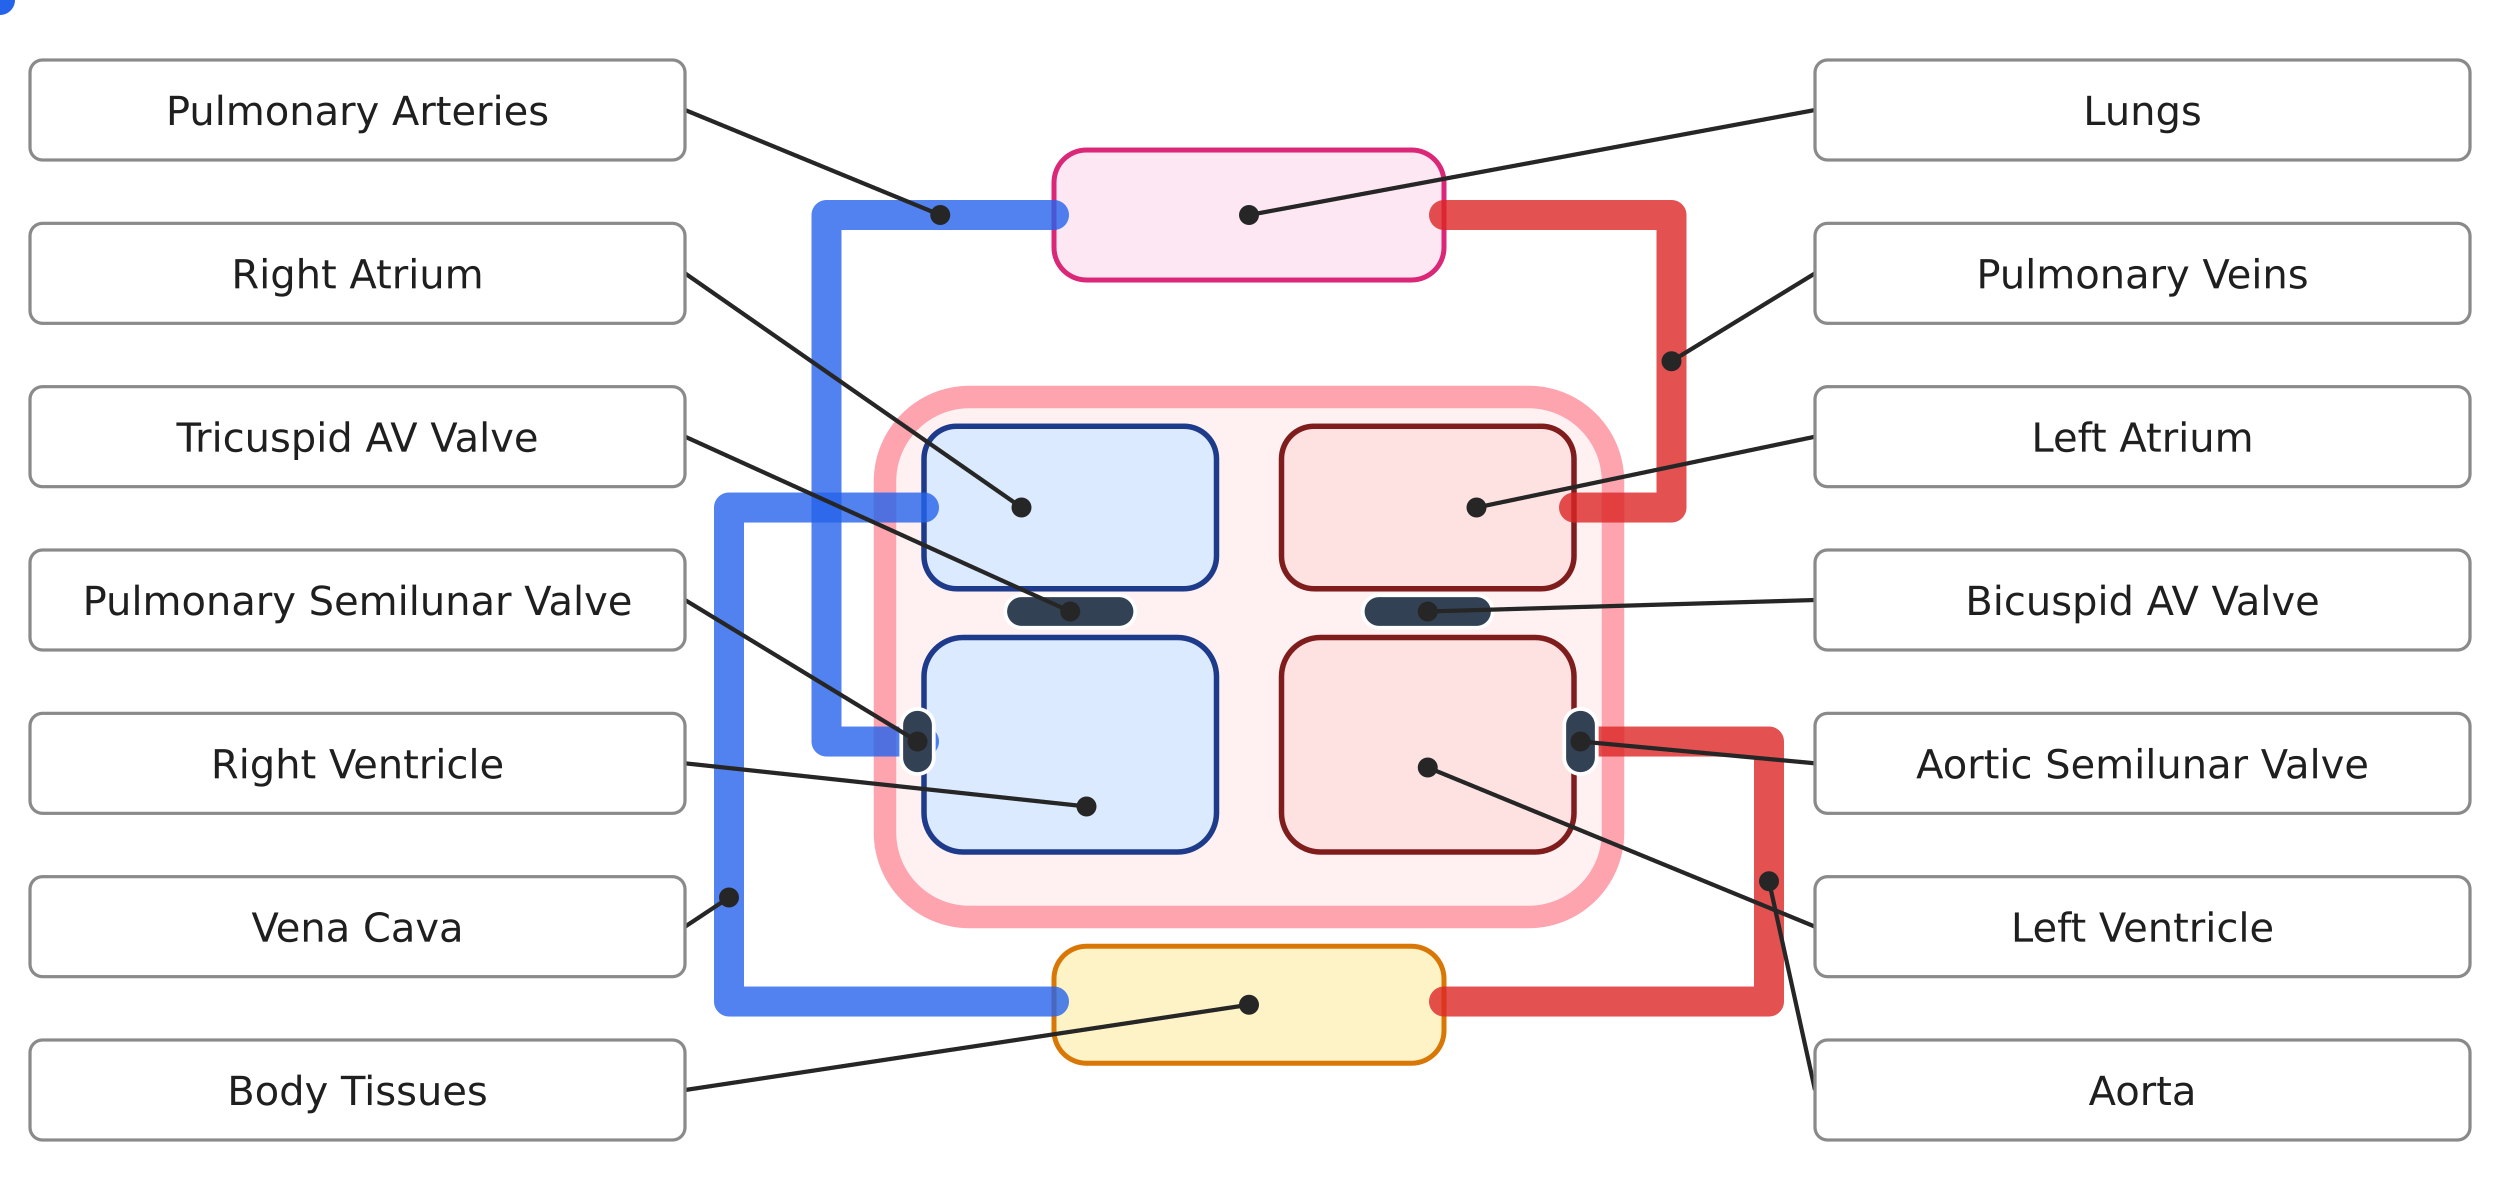
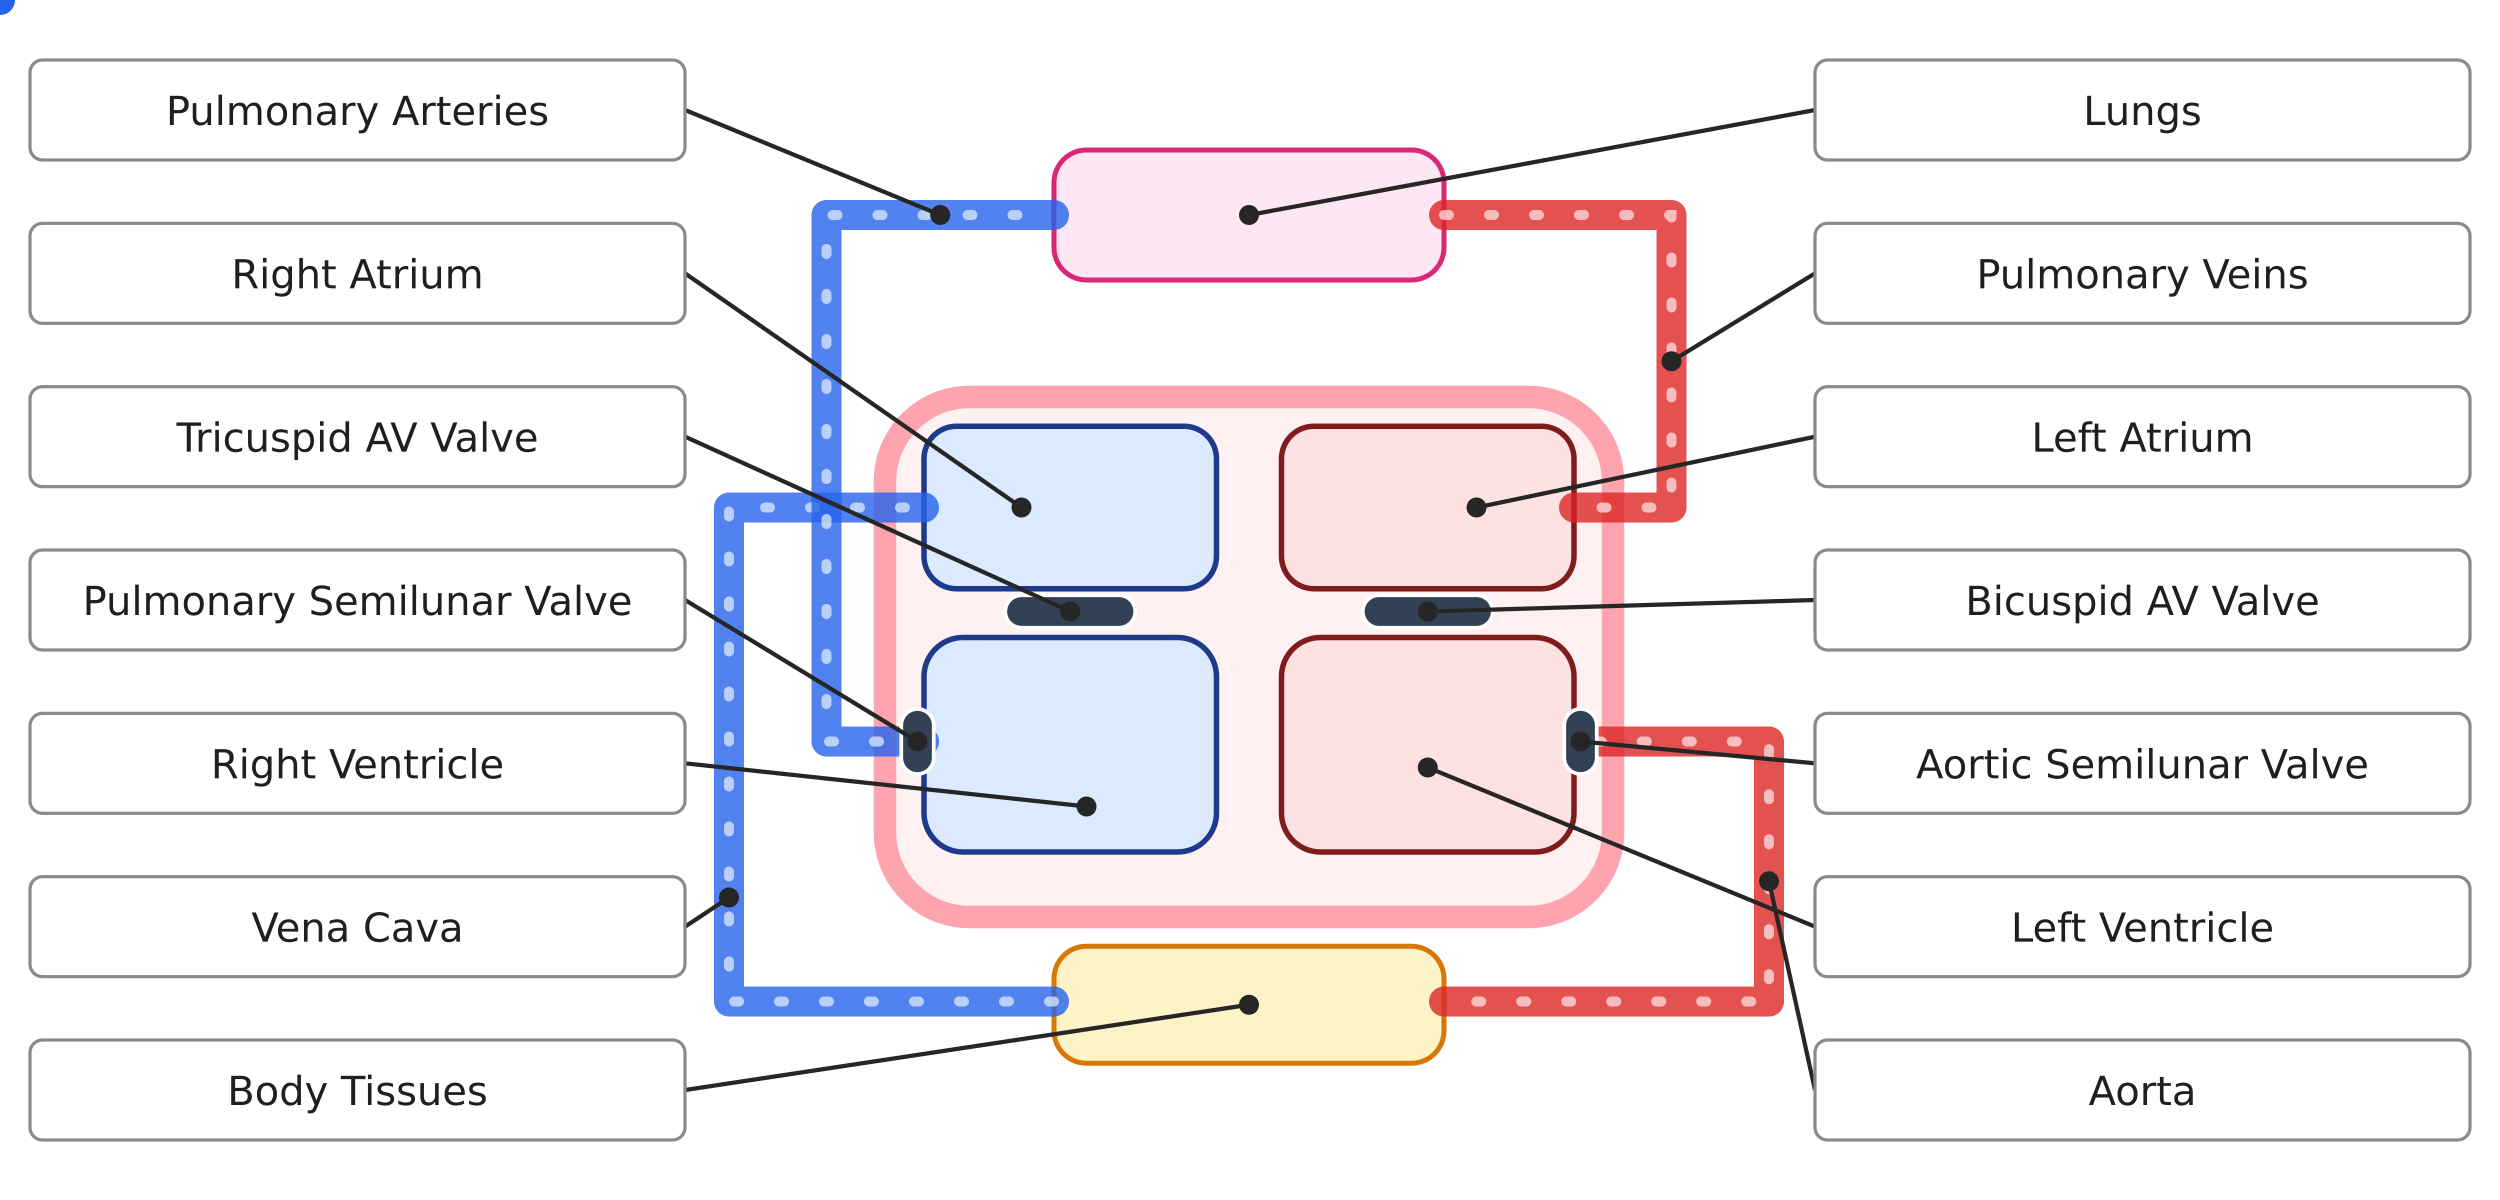
<svg xmlns="http://www.w3.org/2000/svg" viewBox="0 0 1000 480" width="1000" height="480" font-family="DejaVu Sans, Arial, sans-serif">
+   <style>.flow-line{fill:none;stroke-width:4;stroke-linecap:round;stroke-dasharray:2 16;opacity:.75;animation:hf-dash 1.6s linear infinite}.flow-line.deoxy{stroke:#dbeafe}.flow-line.oxy{stroke:#fee2e2}@keyframes hf-dash{to{stroke-dashoffset:-18}}@media (prefers-reduced-motion:reduce){.flow-line{animation:none}.flow-dot{display:none}}</style>
  <rect width="1000" height="480" fill="#ffffff" />
  <rect data-part="myo" x="354.0" y="158.8" width="291.2" height="208.0" rx="33.8" fill="#fff1f2" stroke="#fda4af" stroke-width="9" />
  <rect data-part="lungs" x="421.6" y="60.0" width="156.0" height="52.0" rx="13.0" fill="#fce7f3" stroke="#db2777" stroke-width="2" />
  <rect data-part="body" x="421.6" y="378.5" width="156.0" height="46.8" rx="13.0" fill="#fef3c7" stroke="#d97706" stroke-width="2" />
  <rect data-part="ra" x="369.6" y="170.5" width="117.0" height="65.0" rx="13.0" fill="#dbeafe" stroke="#1e3a8a" stroke-width="2.2" />
  <rect data-part="rv" x="369.6" y="255.0" width="117.0" height="85.8" rx="15.6" fill="#dbeafe" stroke="#1e3a8a" stroke-width="2.2" />
  <rect data-part="la" x="512.6" y="170.5" width="117.0" height="65.0" rx="13.0" fill="#fee2e2" stroke="#7f1d1d" stroke-width="2.2" />
  <rect data-part="lv" x="512.6" y="255.0" width="117.0" height="85.8" rx="15.6" fill="#fee2e2" stroke="#7f1d1d" stroke-width="2.2" />
  <path data-part="vc" d="M421.6 400.6 L291.6 400.6 L291.6 203.0 L369.6 203.0" fill="none" stroke="#2563eb" stroke-width="12" stroke-linecap="round" stroke-linejoin="round" opacity=".8" />
+   <path class="flow-line deoxy" d="M421.6 400.6 L291.6 400.6 L291.6 203.0 L369.6 203.0" />
  <path data-part="pa" d="M369.6 296.6 L330.6 296.6 L330.6 86.0 L421.6 86.0" fill="none" stroke="#2563eb" stroke-width="12" stroke-linecap="round" stroke-linejoin="round" opacity=".8" />
+   <path class="flow-line deoxy" d="M369.6 296.6 L330.6 296.6 L330.6 86.0 L421.6 86.0" />
  <path data-part="pvn" d="M577.6 86.0 L668.6 86.0 L668.6 203.0 L629.6 203.0" fill="none" stroke="#dc2626" stroke-width="12" stroke-linecap="round" stroke-linejoin="round" opacity=".8" />
+   <path class="flow-line oxy" d="M577.6 86.0 L668.6 86.0 L668.6 203.0 L629.6 203.0" />
  <path data-part="aorta" d="M638.7 296.6 L707.6 296.6 L707.6 400.6 L577.6 400.6" fill="none" stroke="#dc2626" stroke-width="12" stroke-linecap="round" stroke-linejoin="round" opacity=".8" />
+   <path class="flow-line oxy" d="M638.7 296.6 L707.6 296.6 L707.6 400.6 L577.6 400.6" />
  <rect data-part="tv" x="402.1" y="238.1" width="52.0" height="13.0" rx="6.5" fill="#334155" stroke="#ffffff" stroke-width="1.5" />
  <rect data-part="mv" x="545.1" y="238.1" width="52.0" height="13.0" rx="6.5" fill="#334155" stroke="#ffffff" stroke-width="1.5" />
  <rect data-part="psv" x="360.5" y="283.6" width="13.0" height="26.0" rx="6.5" fill="#334155" stroke="#ffffff" stroke-width="1.5" />
  <rect data-part="av" x="625.7" y="283.6" width="13.0" height="26.0" rx="6.5" fill="#334155" stroke="#ffffff" stroke-width="1.5" />
  <path id="loop" d="M499.6 400.6 L421.6 400.6 L291.6 400.6 L291.6 203.0 L369.6 203.0 L428.1 203.0 L428.1 235.5 L428.1 255.0 L428.1 268.0 L428.1 296.6 L395.6 296.6 L369.6 296.6 L330.6 296.6 L330.6 86.0 L421.6 86.0 L499.6 86.0 L577.6 86.0 L668.6 86.0 L668.6 203.0 L629.6 203.0 L571.1 203.0 L571.1 235.5 L571.1 255.0 L571.1 268.0 L571.1 296.6 L603.6 296.6 L629.6 296.6 L707.6 296.6 L707.6 400.6 L577.6 400.6 L499.6 400.6" fill="none" stroke="none" />
-   <circle r="7" fill="#2563eb" stroke="#ffffff" stroke-width="2">
+   <circle class="flow-dot" r="7" fill="#2563eb" stroke="#ffffff" stroke-width="2">
    <animateMotion dur="10s" begin="0.0s" repeatCount="indefinite" calcMode="linear">
      <mpath href="#loop" />
    </animateMotion>
    <animate attributeName="fill" dur="10s" begin="0.0s" repeatCount="indefinite" calcMode="discrete" values="#2563eb;#dc2626" keyTimes="0;0.546" />
  </circle>
-   <circle r="7" fill="#2563eb" stroke="#ffffff" stroke-width="2">
+   <circle class="flow-dot" r="7" fill="#2563eb" stroke="#ffffff" stroke-width="2">
    <animateMotion dur="10s" begin="-2.0s" repeatCount="indefinite" calcMode="linear">
      <mpath href="#loop" />
    </animateMotion>
    <animate attributeName="fill" dur="10s" begin="-2.0s" repeatCount="indefinite" calcMode="discrete" values="#2563eb;#dc2626" keyTimes="0;0.546" />
  </circle>
-   <circle r="7" fill="#2563eb" stroke="#ffffff" stroke-width="2">
+   <circle class="flow-dot" r="7" fill="#2563eb" stroke="#ffffff" stroke-width="2">
    <animateMotion dur="10s" begin="-4.0s" repeatCount="indefinite" calcMode="linear">
      <mpath href="#loop" />
    </animateMotion>
    <animate attributeName="fill" dur="10s" begin="-4.0s" repeatCount="indefinite" calcMode="discrete" values="#2563eb;#dc2626" keyTimes="0;0.546" />
  </circle>
-   <circle r="7" fill="#2563eb" stroke="#ffffff" stroke-width="2">
+   <circle class="flow-dot" r="7" fill="#2563eb" stroke="#ffffff" stroke-width="2">
    <animateMotion dur="10s" begin="-6.0s" repeatCount="indefinite" calcMode="linear">
      <mpath href="#loop" />
    </animateMotion>
    <animate attributeName="fill" dur="10s" begin="-6.0s" repeatCount="indefinite" calcMode="discrete" values="#2563eb;#dc2626" keyTimes="0;0.546" />
  </circle>
-   <circle r="7" fill="#2563eb" stroke="#ffffff" stroke-width="2">
+   <circle class="flow-dot" r="7" fill="#2563eb" stroke="#ffffff" stroke-width="2">
    <animateMotion dur="10s" begin="-8.0s" repeatCount="indefinite" calcMode="linear">
      <mpath href="#loop" />
    </animateMotion>
    <animate attributeName="fill" dur="10s" begin="-8.0s" repeatCount="indefinite" calcMode="discrete" values="#2563eb;#dc2626" keyTimes="0;0.546" />
  </circle>
  <line x1="274" y1="44.0" x2="376.1" y2="86.0" stroke="#262626" stroke-width="1.7" />
  <circle cx="376.1" cy="86.0" r="4" fill="#262626" />
  <line x1="274" y1="109.333" x2="408.6" y2="203.0" stroke="#262626" stroke-width="1.7" />
  <circle cx="408.6" cy="203.0" r="4" fill="#262626" />
  <line x1="274" y1="174.667" x2="428.1" y2="244.6" stroke="#262626" stroke-width="1.7" />
  <circle cx="428.1" cy="244.6" r="4" fill="#262626" />
  <line x1="274" y1="240.0" x2="367.0" y2="296.6" stroke="#262626" stroke-width="1.7" />
  <circle cx="367.0" cy="296.6" r="4" fill="#262626" />
  <line x1="274" y1="305.333" x2="434.6" y2="322.6" stroke="#262626" stroke-width="1.7" />
  <circle cx="434.6" cy="322.6" r="4" fill="#262626" />
  <line x1="274" y1="370.667" x2="291.6" y2="359.0" stroke="#262626" stroke-width="1.7" />
  <circle cx="291.6" cy="359.0" r="4" fill="#262626" />
  <line x1="274" y1="436.0" x2="499.6" y2="401.9" stroke="#262626" stroke-width="1.7" />
  <circle cx="499.6" cy="401.9" r="4" fill="#262626" />
  <line x1="726" y1="44.0" x2="499.6" y2="86.0" stroke="#262626" stroke-width="1.7" />
  <circle cx="499.6" cy="86.0" r="4" fill="#262626" />
  <line x1="726" y1="109.333" x2="668.6" y2="144.5" stroke="#262626" stroke-width="1.7" />
  <circle cx="668.6" cy="144.5" r="4" fill="#262626" />
  <line x1="726" y1="174.667" x2="590.6" y2="203.0" stroke="#262626" stroke-width="1.7" />
  <circle cx="590.6" cy="203.0" r="4" fill="#262626" />
  <line x1="726" y1="240.0" x2="571.1" y2="244.6" stroke="#262626" stroke-width="1.7" />
  <circle cx="571.1" cy="244.6" r="4" fill="#262626" />
  <line x1="726" y1="305.333" x2="632.2" y2="296.6" stroke="#262626" stroke-width="1.7" />
  <circle cx="632.2" cy="296.6" r="4" fill="#262626" />
  <line x1="726" y1="370.667" x2="571.1" y2="307.0" stroke="#262626" stroke-width="1.7" />
  <circle cx="571.1" cy="307.0" r="4" fill="#262626" />
  <line x1="726" y1="436.0" x2="707.6" y2="352.5" stroke="#262626" stroke-width="1.7" />
  <circle cx="707.6" cy="352.5" r="4" fill="#262626" />
  <rect x="12" y="24.0" width="262" height="40" rx="5" fill="#ffffff" stroke="#8a8a8a" stroke-width="1.3" />
  <text x="143.0" y="50.0" font-size="16" text-anchor="middle" fill="#1f1f1f">Pulmonary Arteries</text>
  <rect x="12" y="89.333" width="262" height="40" rx="5" fill="#ffffff" stroke="#8a8a8a" stroke-width="1.3" />
  <text x="143.0" y="115.333" font-size="16" text-anchor="middle" fill="#1f1f1f">Right Atrium</text>
  <rect x="12" y="154.667" width="262" height="40" rx="5" fill="#ffffff" stroke="#8a8a8a" stroke-width="1.3" />
  <text x="143.0" y="180.667" font-size="16" text-anchor="middle" fill="#1f1f1f">Tricuspid AV Valve</text>
  <rect x="12" y="220.0" width="262" height="40" rx="5" fill="#ffffff" stroke="#8a8a8a" stroke-width="1.3" />
  <text x="143.0" y="246.0" font-size="16" text-anchor="middle" fill="#1f1f1f">Pulmonary Semilunar Valve</text>
  <rect x="12" y="285.333" width="262" height="40" rx="5" fill="#ffffff" stroke="#8a8a8a" stroke-width="1.3" />
  <text x="143.0" y="311.333" font-size="16" text-anchor="middle" fill="#1f1f1f">Right Ventricle</text>
  <rect x="12" y="350.667" width="262" height="40" rx="5" fill="#ffffff" stroke="#8a8a8a" stroke-width="1.3" />
  <text x="143.0" y="376.667" font-size="16" text-anchor="middle" fill="#1f1f1f">Vena Cava</text>
  <rect x="12" y="416.0" width="262" height="40" rx="5" fill="#ffffff" stroke="#8a8a8a" stroke-width="1.3" />
  <text x="143.0" y="442.0" font-size="16" text-anchor="middle" fill="#1f1f1f">Body Tissues</text>
  <rect x="726" y="24.0" width="262" height="40" rx="5" fill="#ffffff" stroke="#8a8a8a" stroke-width="1.3" />
  <text x="857.0" y="50.0" font-size="16" text-anchor="middle" fill="#1f1f1f">Lungs</text>
  <rect x="726" y="89.333" width="262" height="40" rx="5" fill="#ffffff" stroke="#8a8a8a" stroke-width="1.3" />
  <text x="857.0" y="115.333" font-size="16" text-anchor="middle" fill="#1f1f1f">Pulmonary Veins</text>
  <rect x="726" y="154.667" width="262" height="40" rx="5" fill="#ffffff" stroke="#8a8a8a" stroke-width="1.3" />
  <text x="857.0" y="180.667" font-size="16" text-anchor="middle" fill="#1f1f1f">Left Atrium</text>
  <rect x="726" y="220.0" width="262" height="40" rx="5" fill="#ffffff" stroke="#8a8a8a" stroke-width="1.3" />
  <text x="857.0" y="246.0" font-size="16" text-anchor="middle" fill="#1f1f1f">Bicuspid AV Valve</text>
  <rect x="726" y="285.333" width="262" height="40" rx="5" fill="#ffffff" stroke="#8a8a8a" stroke-width="1.3" />
  <text x="857.0" y="311.333" font-size="16" text-anchor="middle" fill="#1f1f1f">Aortic Semilunar Valve</text>
  <rect x="726" y="350.667" width="262" height="40" rx="5" fill="#ffffff" stroke="#8a8a8a" stroke-width="1.3" />
  <text x="857.0" y="376.667" font-size="16" text-anchor="middle" fill="#1f1f1f">Left Ventricle</text>
  <rect x="726" y="416.0" width="262" height="40" rx="5" fill="#ffffff" stroke="#8a8a8a" stroke-width="1.3" />
  <text x="857.0" y="442.0" font-size="16" text-anchor="middle" fill="#1f1f1f">Aorta</text>
</svg>
